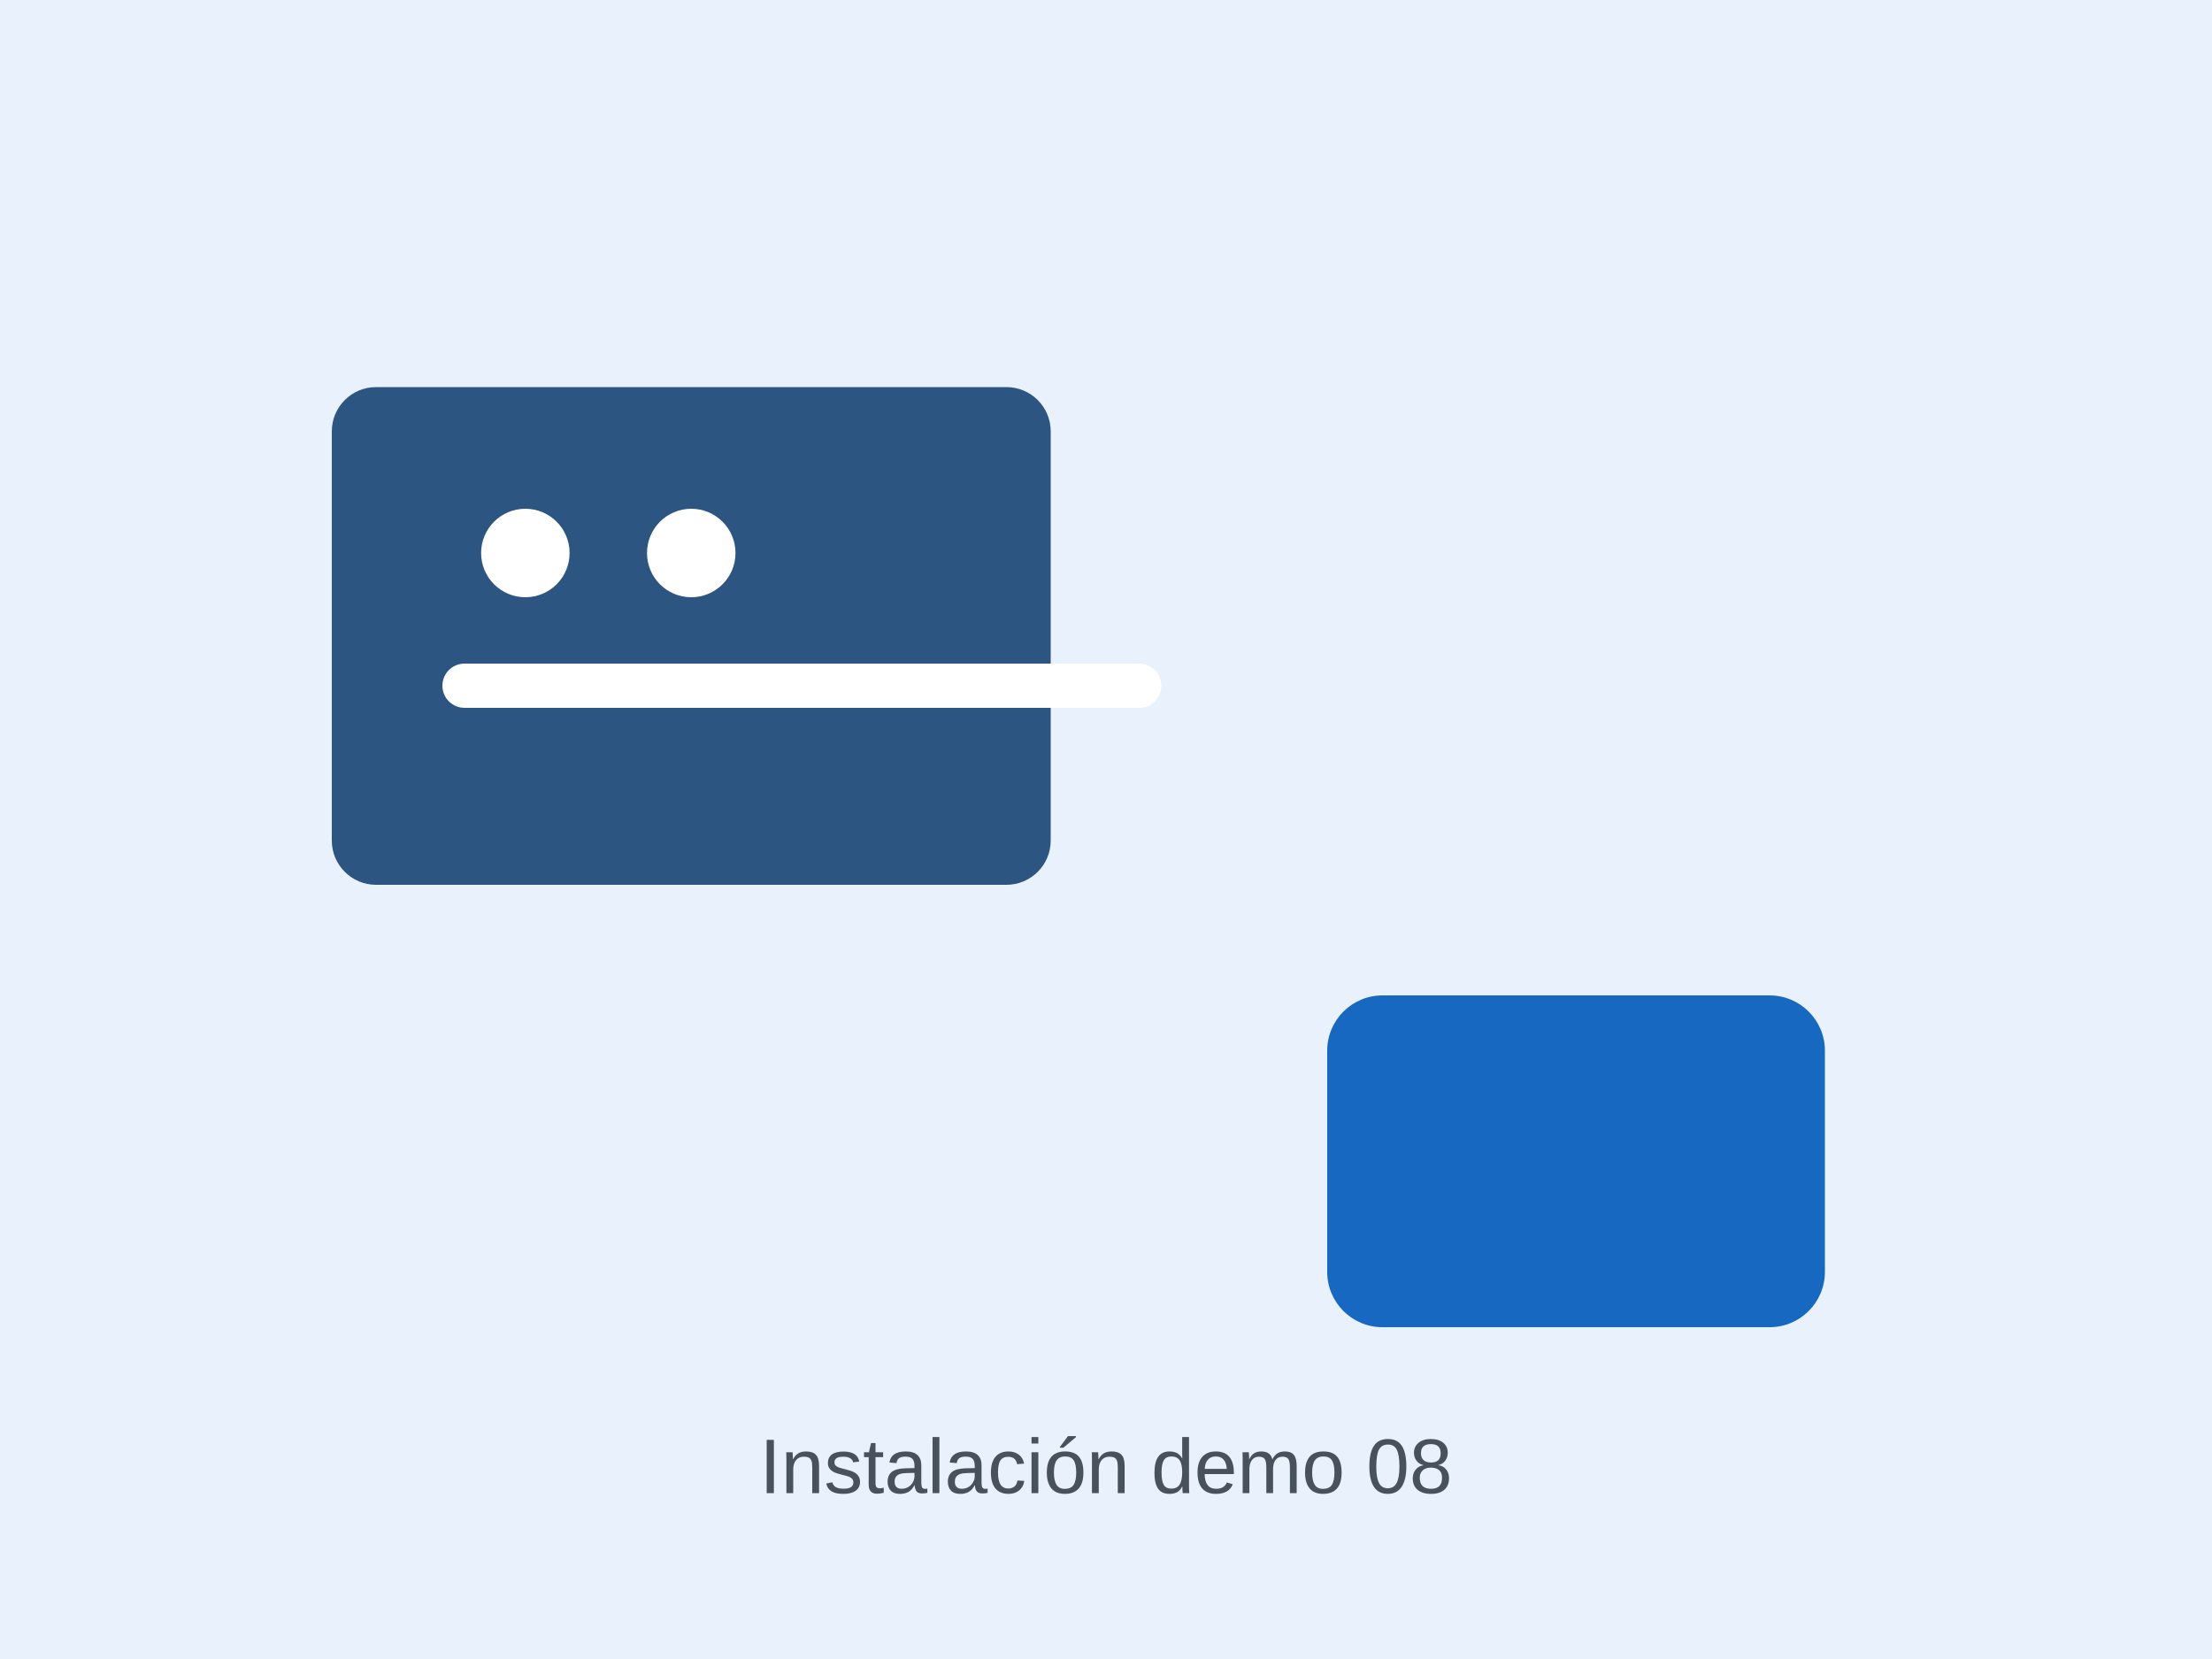
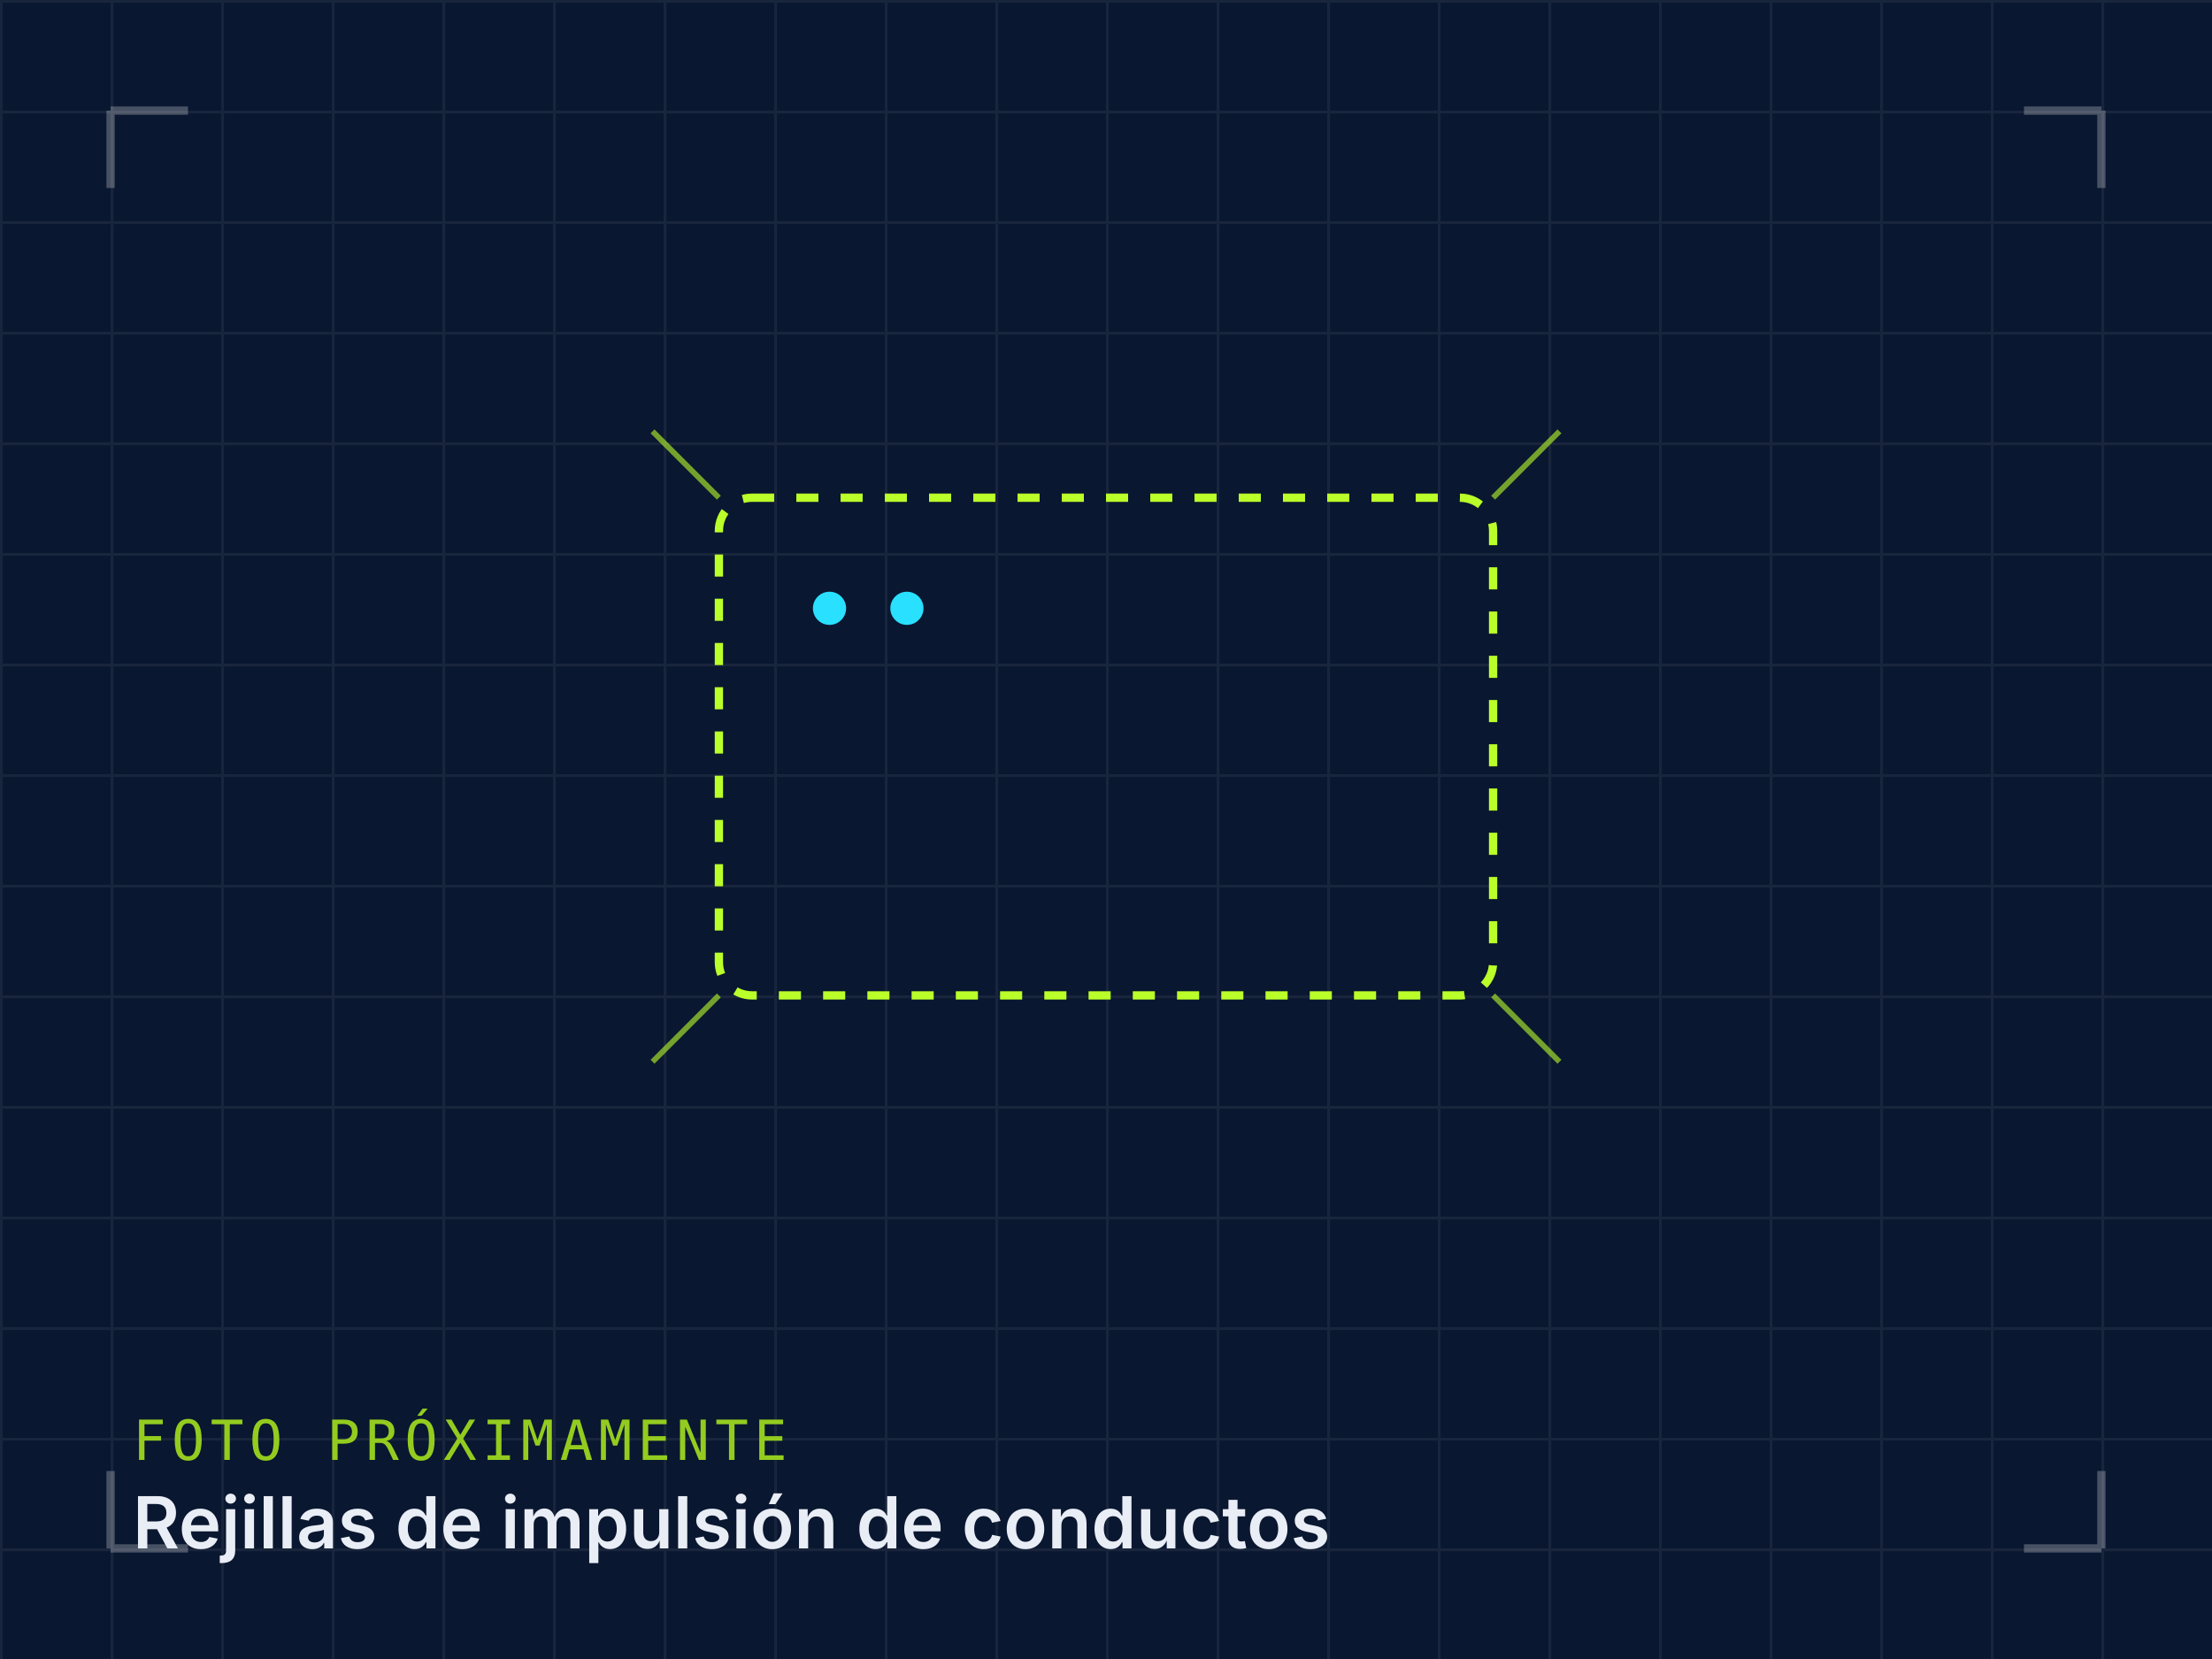
- <svg xmlns="http://www.w3.org/2000/svg" viewBox="0 0 400 300" width="400" height="300">
-   <rect width="400" height="300" fill="#e8f1fc" />
-   <rect x="60" y="70" width="130" height="90" rx="8" fill="#0b3a6b" opacity="0.85" />
-   <circle cx="95" cy="100" r="8" fill="#ffffff" />
-   <circle cx="125" cy="100" r="8" fill="#ffffff" />
-   <rect x="80" y="120" width="130" height="8" rx="4" fill="#ffffff" />
-   <rect x="240" y="180" width="90" height="60" rx="10" fill="#1668c1" />
-   <text x="200" y="270" font-family="Arial, sans-serif" font-size="14" fill="#48525c" text-anchor="middle">Instalación demo 08</text>
+ <svg xmlns="http://www.w3.org/2000/svg" viewBox="0 0 400 300" width="400" height="300" role="img" aria-label="Rejillas de impulsión de conductos">
+   <defs>
+     <pattern id="grid" width="20" height="20" patternUnits="userSpaceOnUse">
+       <path d="M 20 0 L 0 0 0 20" fill="none" stroke="#ffffff" stroke-opacity="0.06" stroke-width="1" />
+     </pattern>
+   </defs>
+   <rect width="400" height="300" fill="#0a1730" />
+   <rect width="400" height="300" fill="url(#grid)" />
+   <rect x="130" y="90" width="140" height="90" rx="6" fill="none" stroke="#baff29" stroke-width="1.5" stroke-dasharray="4 4" />
+   <circle cx="150" cy="110" r="3" fill="#29e0ff" />
+   <circle cx="164" cy="110" r="3" fill="#29e0ff" />
+   <line x1="130" y1="90" x2="118" y2="78" stroke="#baff29" stroke-width="1" opacity="0.6" />
+   <line x1="270" y1="90" x2="282" y2="78" stroke="#baff29" stroke-width="1" opacity="0.6" />
+   <line x1="130" y1="180" x2="118" y2="192" stroke="#baff29" stroke-width="1" opacity="0.6" />
+   <line x1="270" y1="180" x2="282" y2="192" stroke="#baff29" stroke-width="1" opacity="0.6" />
+   <path d="M20 20 L20 34 M20 20 L34 20" stroke="#ffffff" stroke-opacity="0.25" stroke-width="1.5" fill="none" />
+   <path d="M380 20 L380 34 M380 20 L366 20" stroke="#ffffff" stroke-opacity="0.25" stroke-width="1.5" fill="none" />
+   <path d="M20 280 L20 266 M20 280 L34 280" stroke="#ffffff" stroke-opacity="0.25" stroke-width="1.5" fill="none" />
+   <path d="M380 280 L380 266 M380 280 L366 280" stroke="#ffffff" stroke-opacity="0.25" stroke-width="1.5" fill="none" />
+   <text x="24" y="264" font-family="IBM Plex Mono, monospace" font-size="10" letter-spacing="1" fill="#93cc1f">FOTO PRÓXIMAMENTE</text>
+   <text x="24" y="280" font-family="Inter, sans-serif" font-size="13" font-weight="600" fill="#e9edf5">Rejillas de impulsión de conductos</text>
</svg>
